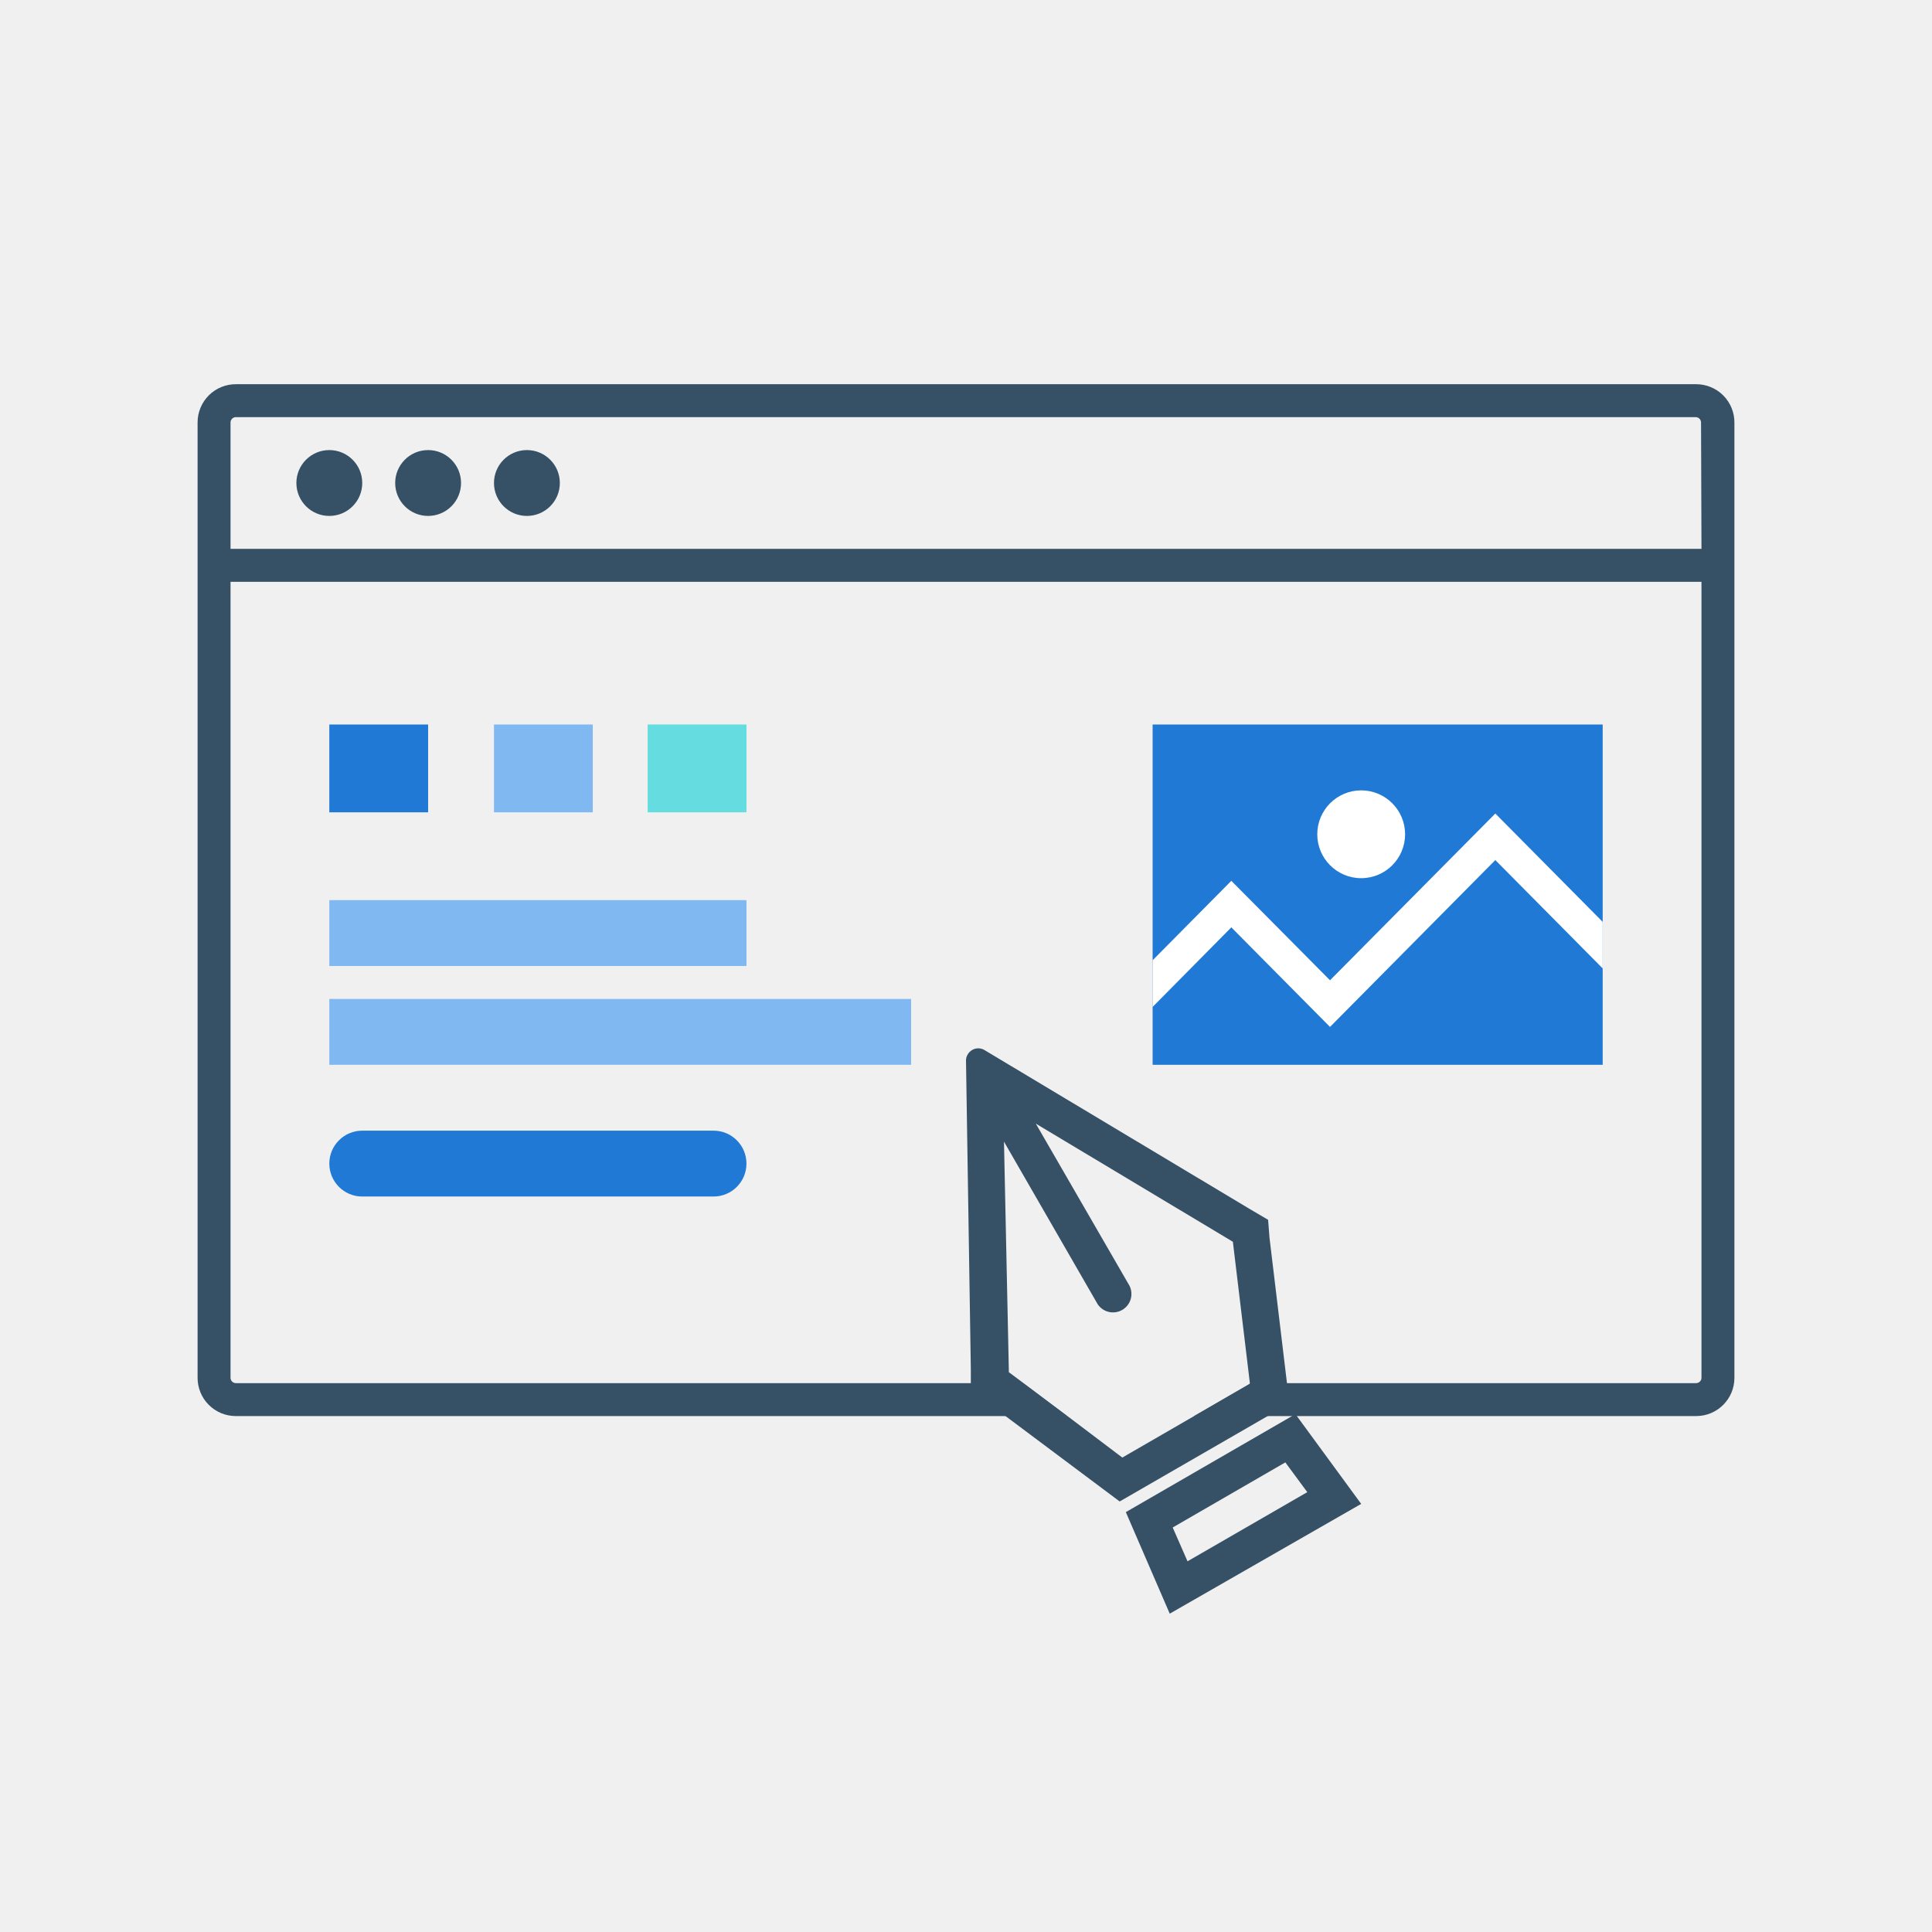
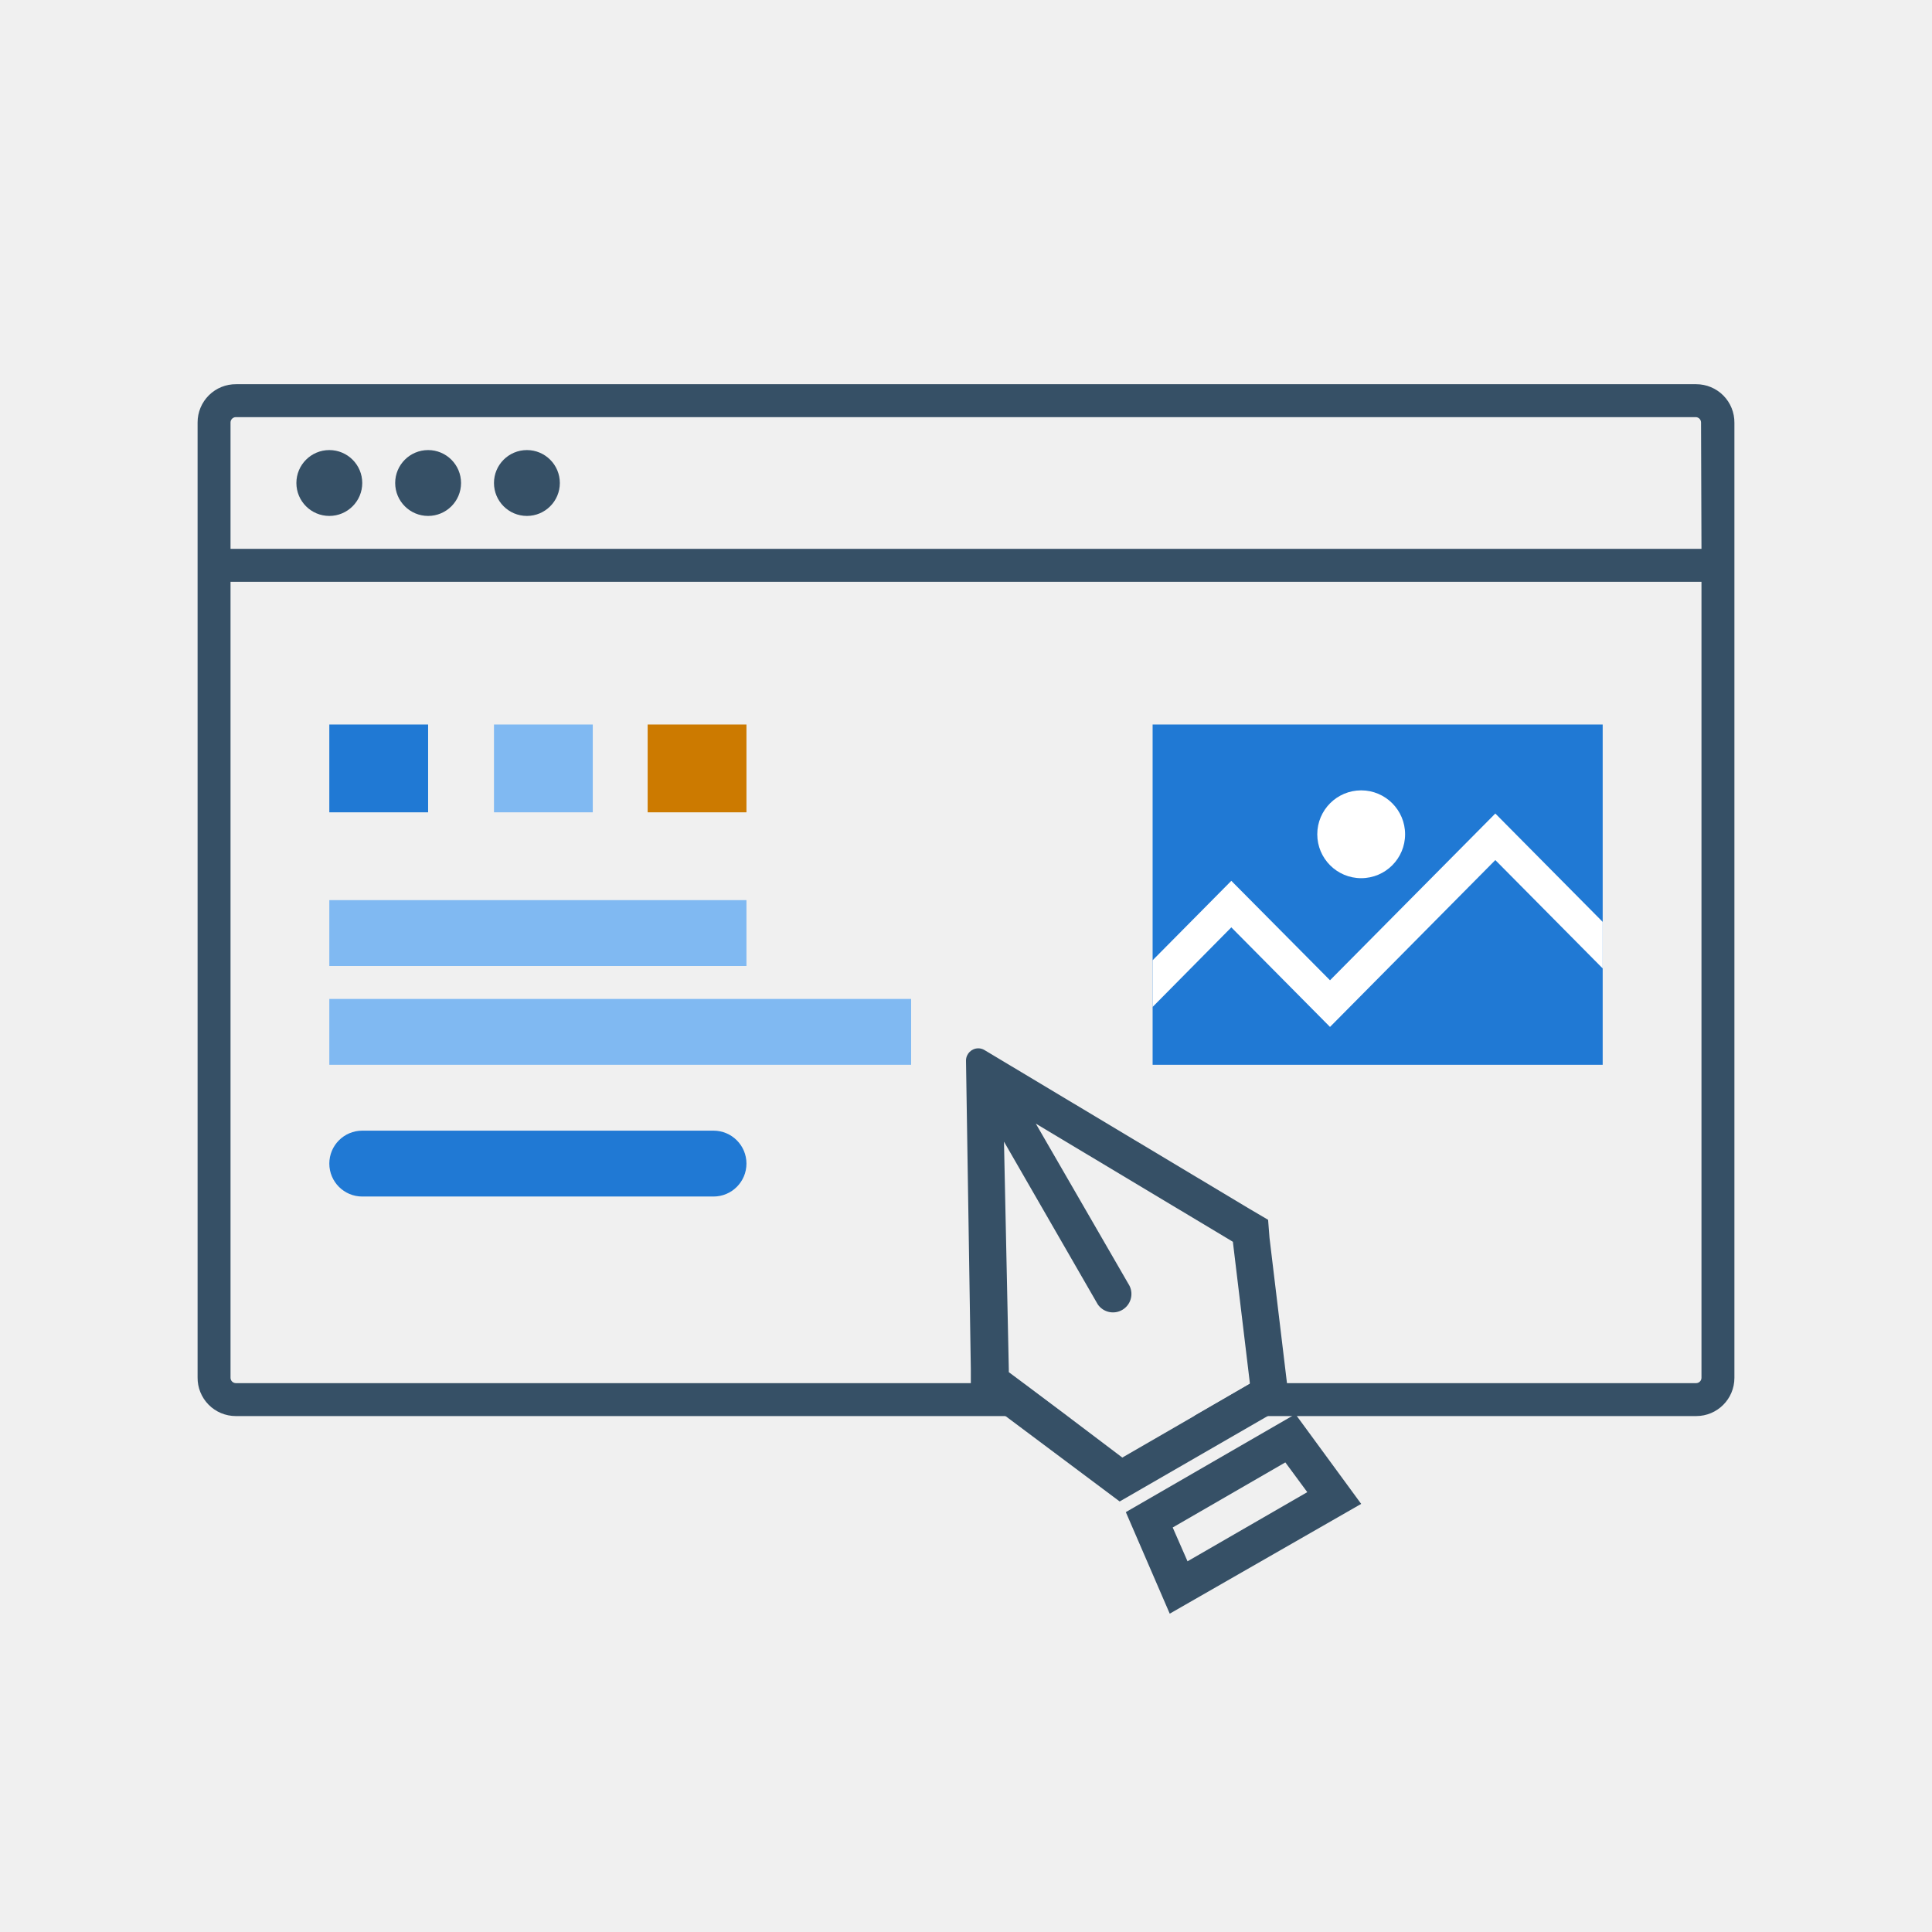
<svg xmlns="http://www.w3.org/2000/svg" viewBox="0 0 176 176">
  <defs>
-     <style>.cls-1{fill:none;}.cls-2{fill:#365066;}.cls-3{fill:#2079d4;}.cls-4{fill:#80b9f2;}.cls-5{fill:#65dde0;}.cls-6{fill:#fff;}</style>
+     <style>.cls-1{fill:none;}.cls-2{fill:#365066;}.cls-3{fill:#2079d4;}.cls-4{fill:#80b9f2;}.cls-5{fill:#CC7A00;}.cls-6{fill:#fff;}</style>
  </defs>
  <g id="kit_prototipazione-2" data-name="kit_prototipazione">
    <rect class="cls-1" x="19.5" y="36.5" width="137" height="91" rx="1.98" />
    <path class="cls-2" d="M154.52,35h-133A3.48,3.48,0,0,0,18,38.48v87A3.48,3.48,0,0,0,21.48,129H97.19l-4-3H21.48a.49.49,0,0,1-.48-.48V53H155v72.52a.49.49,0,0,1-.48.48H113.86v.06L108.78,129h45.74a3.48,3.48,0,0,0,3.48-3.48v-87A3.48,3.48,0,0,0,154.52,35ZM155,50H21V38.48a.49.49,0,0,1,.48-.48h133a.49.49,0,0,1,.48.48Z" />
    <rect class="cls-3" x="30" y="103" width="38" height="6" rx="3" />
    <rect class="cls-4" x="45" y="66" width="9" height="8" />
    <rect class="cls-3" x="30" y="66" width="9" height="8" />
    <rect class="cls-5" x="59" y="66" width="9" height="8" />
    <rect class="cls-4" x="30" y="82" width="38" height="6" />
    <rect class="cls-4" x="30" y="91" width="53" height="6" />
    <rect class="cls-3" x="105" y="66" width="41" height="31" />
    <polygon class="cls-6" points="146 83.98 146 88.22 136.22 78.35 121.16 93.55 112.17 84.48 105 91.73 105 87.48 112.17 80.24 121.16 89.3 136.22 74.11 146 83.98" />
    <circle class="cls-6" cx="124" cy="76" r="2.5" />
    <path class="cls-6" d="M124,75a1,1,0,1,1-1,1,1,1,0,0,1,1-1m0-3a4,4,0,1,0,4,4,4,4,0,0,0-4-4Z" />
    <path class="cls-1" d="M115.55,126,114,112.9l-.06-.79L89.69,97.61l.44,28.24.22.15.49.34L94.4,129l7.72,5.78,10-5.78,3.53-2Zm-6.77,3H97.19l-4-3h20.68v.06Z" />
    <path class="cls-2" d="M117.24,126l-1.59-13.23-.13-1.65-1.7-1L89.67,95.65a1.08,1.08,0,0,0-.55-.15A1.12,1.12,0,0,0,88,96.62l.44,28.14,0,1.24v.74l1.37.94L91.6,129l10.4,7.78L115.48,129l2-1.14Zm-15,6.78-5-3.78-4-3-1.34-1,0,0v-.26L91.46,104,100,118.82a1.68,1.68,0,0,0,2.9-1.68l-8.54-14.78L112.11,113l.21.13v.06L113.86,126v.06L108.78,129Z" />
    <path class="cls-2" d="M118.14,129l-.13-.18-.31.18-15.14,8.75,4,9.25L124,137Zm-11.31,10.15,10.26-5.93,2,2.71-10.91,6.3Z" />
    <circle class="cls-2" cx="30" cy="44" r="3" />
    <circle class="cls-2" cx="39" cy="44" r="3" />
    <circle class="cls-2" cx="48" cy="44" r="3" />
    <rect class="cls-1" width="176" height="176" />
  </g>
</svg>
